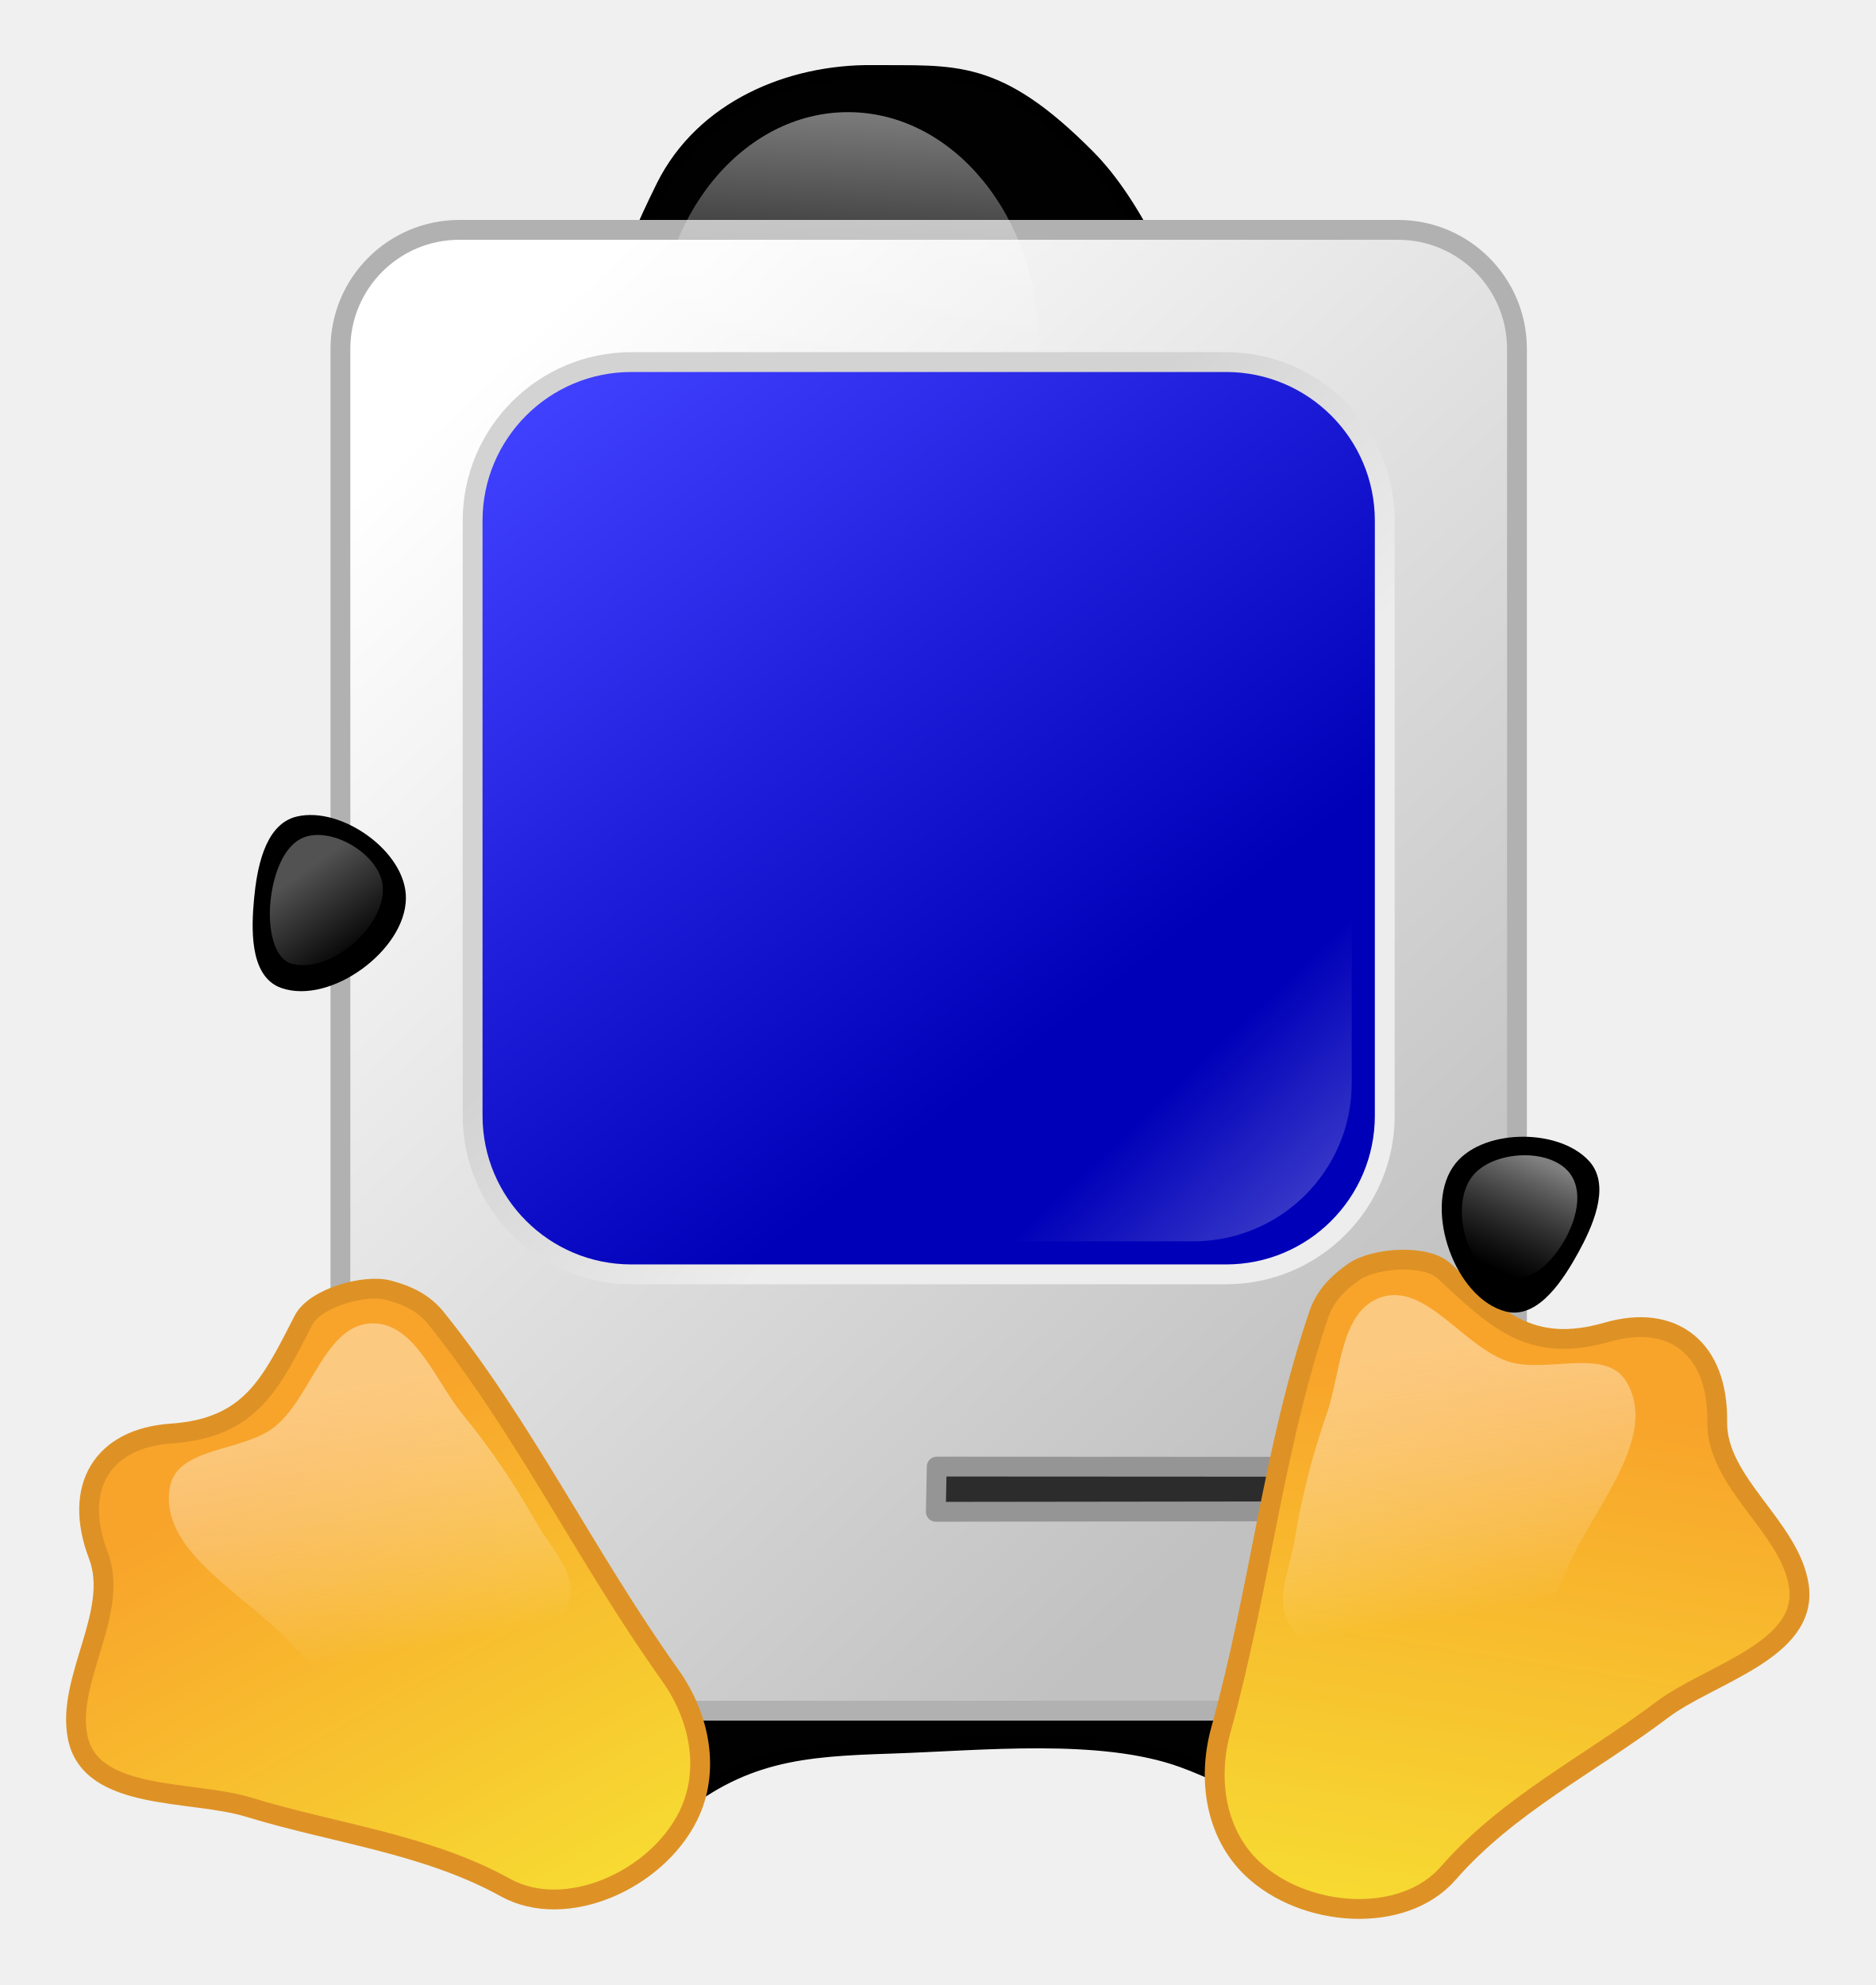
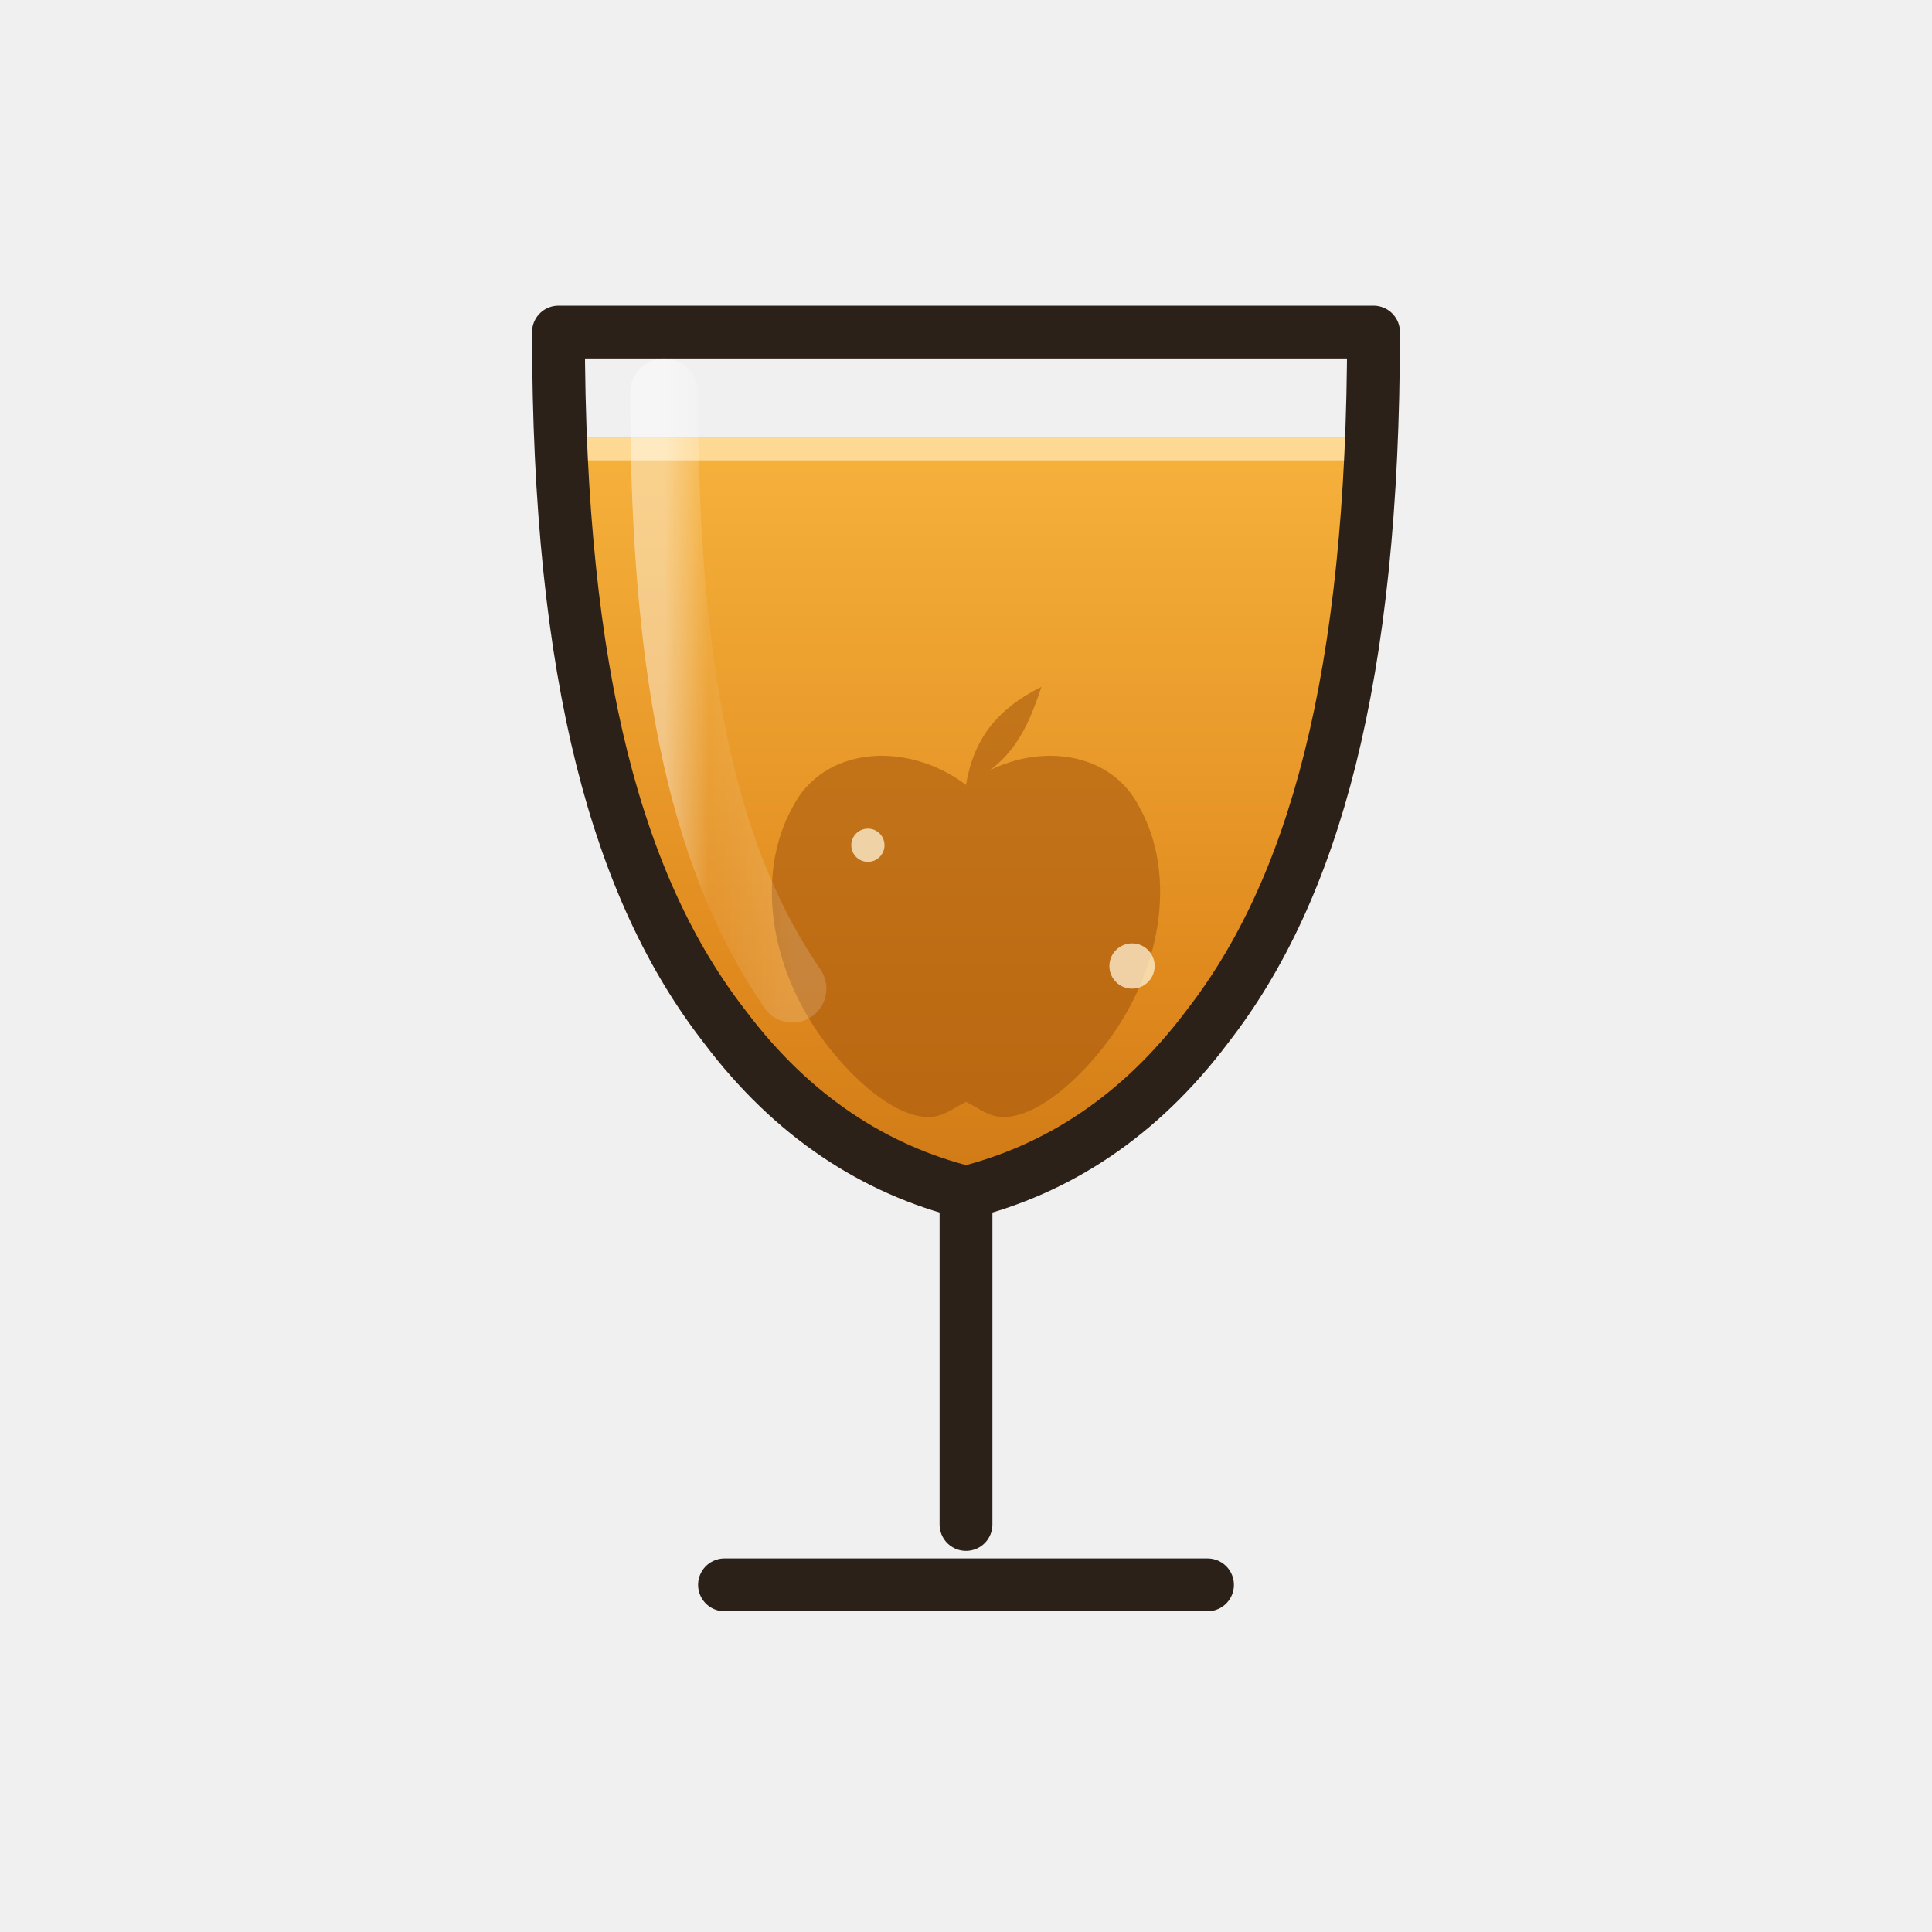
- <svg xmlns="http://www.w3.org/2000/svg" xmlns:xlink="http://www.w3.org/1999/xlink" width="141.874" height="150.136" id="svg4249" version="1.1">
-   <defs id="defs4251">
-     <linearGradient id="linearGradient5059">
-       <stop style="stop-color:#d3d3d3;stop-opacity:1;" offset="0" id="stop5061" />
-       <stop style="stop-color:#ededed;stop-opacity:1;" offset="1" id="stop5063" />
+ <svg xmlns="http://www.w3.org/2000/svg" viewBox="0 0 256 256" width="256" height="256" role="img" aria-labelledby="title desc">
+   <defs>
+     <linearGradient id="cider" x1="0" y1="0" x2="0" y2="1">
+       <stop offset="0" stop-color="#F6B23C" />
+       <stop offset="0.55" stop-color="#E08A1E" />
+       <stop offset="1" stop-color="#C06A10" />
    </linearGradient>
-     <linearGradient gradientTransform="matrix(-0.8260983,-0.563526,-0.563526,0.8260983,546.6832,882.7086)" xlink:href="#linearGradient4457-1-5-04-7" id="linearGradient4463-7-9-5-6" x1="417.092" y1="-279.726" x2="415.443" y2="-270.978" gradientUnits="userSpaceOnUse" />
-     <linearGradient id="linearGradient4457-1-5-04-7">
-       <stop style="stop-color:#808080;stop-opacity:1;" offset="0" id="stop4459-5-8-3-5" />
-       <stop style="stop-color:#525252;stop-opacity:0;" offset="1" id="stop4461-8-1-0-7" />
+     <linearGradient id="glass" x1="0" y1="0" x2="1" y2="0">
+       <stop offset="0" stop-color="#ffffff" stop-opacity="0.42" />
+       <stop offset="0.35" stop-color="#ffffff" stop-opacity="0.06" />
+       <stop offset="1" stop-color="#ffffff" stop-opacity="0.16" />
    </linearGradient>
-     <linearGradient gradientTransform="translate(-147.0867,678.1938)" xlink:href="#linearGradient4332-6-98-7" id="linearGradient4338-1-0-9" x1="456.855" y1="-233.567" x2="456.851" y2="-232.585" gradientUnits="userSpaceOnUse" />
-     <linearGradient id="linearGradient4332-6-98-7">
-       <stop style="stop-color:#484848;stop-opacity:1;" offset="0" id="stop4334-8-6-0" />
-       <stop style="stop-color:#a1a1a1;stop-opacity:1;" offset="1" id="stop4336-5-8-2" />
-     </linearGradient>
-     <linearGradient gradientTransform="translate(-246.0591,133.6227)" xlink:href="#linearGradient5972-2" id="linearGradient5981-7" gradientUnits="userSpaceOnUse" x1="587.12" y1="310.615" x2="587.13" y2="308.2" />
-     <linearGradient id="linearGradient5972-2">
-       <stop style="stop-color:#2e2e2e;stop-opacity:1;" offset="0" id="stop5974-3" />
-       <stop style="stop-color:#222222;stop-opacity:1;" offset="1" id="stop5976-3" />
-     </linearGradient>
-     <linearGradient xlink:href="#linearGradient4457-5-5-7" id="linearGradient4463-5-0-8" x1="414.583" y1="-277.762" x2="419.009" y2="-271.552" gradientUnits="userSpaceOnUse" gradientTransform="translate(-148.1127,672.4079)" />
-     <linearGradient id="linearGradient4457-5-5-7">
-       <stop style="stop-color:#525252;stop-opacity:1;" offset="0" id="stop4459-7-9-9" />
-       <stop style="stop-color:#525252;stop-opacity:0;" offset="1" id="stop4461-3-3-3" />
-     </linearGradient>
-     <linearGradient gradientTransform="translate(-147.5668,672.9883)" xlink:href="#linearGradient4332-6-9-3-6" id="linearGradient4338-1-7-2-3" x1="456.855" y1="-233.567" x2="456.851" y2="-232.585" gradientUnits="userSpaceOnUse" />
-     <linearGradient id="linearGradient4332-6-9-3-6">
-       <stop style="stop-color:#484848;stop-opacity:1;" offset="0" id="stop4334-8-1-4-5" />
-       <stop style="stop-color:#a1a1a1;stop-opacity:1;" offset="1" id="stop4336-5-2-9-4" />
-     </linearGradient>
-     <linearGradient gradientTransform="translate(-147.8501,674.3595)" xlink:href="#linearGradient4332-6-9-1" id="linearGradient4338-1-7-9" x1="456.855" y1="-233.567" x2="456.851" y2="-232.585" gradientUnits="userSpaceOnUse" />
-     <linearGradient id="linearGradient4332-6-9-1">
-       <stop style="stop-color:#484848;stop-opacity:1;" offset="0" id="stop4334-8-1-1" />
-       <stop style="stop-color:#a1a1a1;stop-opacity:1;" offset="1" id="stop4336-5-2-7" />
-     </linearGradient>
-     <linearGradient gradientTransform="matrix(-1,0,0,1,401.5071,715.6076)" xlink:href="#linearGradient4122-3-9-3-8-8" id="linearGradient4120-2-7-5-7-9" gradientUnits="userSpaceOnUse" x1="128.211" y1="-282.507" x2="124.463" y2="-262.415" />
-     <linearGradient id="linearGradient4122-3-9-3-8-8">
-       <stop id="stop4124-0-7-6-7-2" offset="0" style="stop-color:#ffe1b6;stop-opacity:0.876;" />
-       <stop id="stop4126-2-1-4-0-9" offset="1" style="stop-color:#ffffff;stop-opacity:0;" />
-     </linearGradient>
-     <linearGradient gradientTransform="matrix(0.9982757,0,0,0.9969855,-149.1245,671.6534)" y2="-261.962" x2="482.651" y1="-241.988" x1="501.637" gradientUnits="userSpaceOnUse" id="linearGradient4367-2-1-3" xlink:href="#linearGradient4386-8-5-51" />
-     <linearGradient id="linearGradient4386-8-5-51">
-       <stop style="stop-color:#ffffff;stop-opacity:0.453;" offset="0" id="stop4388-9-1-2" />
-       <stop id="stop4390-7-6-7" offset="1" style="stop-color:#ffffff;stop-opacity:0;" />
-     </linearGradient>
-     <linearGradient xlink:href="#linearGradient4122-5-3-6-4" id="linearGradient4120-8-2-73-9" gradientUnits="userSpaceOnUse" x1="128.211" y1="-282.507" x2="124.463" y2="-262.415" gradientTransform="matrix(0.9396926,-0.3420201,0.3420201,0.9396926,323.6624,740.8215)" />
-     <linearGradient id="linearGradient4122-5-3-6-4">
-       <stop id="stop4124-2-5-9-5" offset="0" style="stop-color:#ffe1b6;stop-opacity:0.876;" />
-       <stop id="stop4126-29-7-6-5" offset="1" style="stop-color:#ffffff;stop-opacity:0;" />
-     </linearGradient>
-     <linearGradient gradientTransform="matrix(1.000616,0,0,1.000429,-147.8319,674.9654)" xlink:href="#linearGradient4342-5-3-3" id="linearGradient4348-1-4-3" x1="432.516" y1="-316.124" x2="469.906" y2="-267.274" gradientUnits="userSpaceOnUse" />
-     <linearGradient id="linearGradient4342-5-3-3">
-       <stop id="stop4350-1-3-1" offset="0" style="stop-color:#4040ff;stop-opacity:1;" />
-       <stop style="stop-color:#0000b9;stop-opacity:1;" offset="1" id="stop4346-3-0-43" />
-     </linearGradient>
-     <linearGradient xlink:href="#linearGradient4059-3-8-7-4" id="linearGradient4065-07-4-8-5" x1="112.541" y1="-244.541" x2="131.899" y2="-279.253" gradientUnits="userSpaceOnUse" gradientTransform="matrix(0.9396926,-0.3420201,0.3420201,0.9396926,323.6624,740.8215)" />
-     <linearGradient id="linearGradient4059-3-8-7-4">
-       <stop style="stop-color:#f7da32;stop-opacity:1;" offset="0" id="stop4061-1-7-3-8" />
-       <stop style="stop-color:#f8a42b;stop-opacity:1;" offset="1" id="stop4063-4-2-1-4" />
-     </linearGradient>
-     <linearGradient xlink:href="#linearGradient5987-5" id="linearGradient5944-5" x1="581.869" y1="305.204" x2="581.87" y2="311.61" gradientUnits="userSpaceOnUse" gradientTransform="matrix(1.002565,0,0,1.105997,-252.0058,100.4829)" />
-     <linearGradient id="linearGradient5987-5">
-       <stop style="stop-color:#2c2c2c;stop-opacity:1;" offset="0" id="stop5989-2" />
-       <stop id="stop5991-1" offset="0.428" style="stop-color:#2c2c2c;stop-opacity:1;" />
-       <stop style="stop-color:#2c2c2c;stop-opacity:1;" offset="0.43" id="stop5993-7" />
-       <stop id="stop5997-7" offset="0.656" style="stop-color:#2c2c2c;stop-opacity:1;" />
-       <stop style="stop-color:#2c2c2c;stop-opacity:1;" offset="0.658" id="stop5999-3" />
-       <stop style="stop-color:#424242;stop-opacity:1;" offset="1" id="stop5995-6" />
-     </linearGradient>
-     <linearGradient xlink:href="#linearGradient4079-3-6-7-3" id="linearGradient4085-3-8-5-8" x1="90.589" y1="-354.454" x2="91.455" y2="-374.322" gradientUnits="userSpaceOnUse" />
-     <linearGradient id="linearGradient4079-3-6-7-3">
-       <stop style="stop-color:#ffffff;stop-opacity:0;" offset="0" id="stop4081-9-2-2-4" />
-       <stop style="stop-color:#ffffff;stop-opacity:0.481;" offset="1" id="stop4083-3-4-6-6" />
-     </linearGradient>
-     <linearGradient gradientTransform="matrix(-1,0,0,1,401.5071,715.6076)" y2="-279.253" x2="131.899" y1="-244.541" x1="112.541" gradientUnits="userSpaceOnUse" id="linearGradient4148-6-5-0-6" xlink:href="#linearGradient4059-0-6-4-8-2" />
-     <linearGradient id="linearGradient4059-0-6-4-8-2">
-       <stop style="stop-color:#f7da32;stop-opacity:1;" offset="0" id="stop4061-6-8-8-8-6" />
-       <stop style="stop-color:#f8a42b;stop-opacity:1;" offset="1" id="stop4063-7-8-0-5-9" />
-     </linearGradient>
-     <linearGradient gradientTransform="matrix(0.9992963,0,0,1.000061,-147.2382,674.8694)" xlink:href="#linearGradient4312-5-6-8" id="linearGradient4318-5-5-54" x1="423.936" y1="-314.382" x2="494.409" y2="-239.822" gradientUnits="userSpaceOnUse" />
-     <linearGradient id="linearGradient4312-5-6-8">
-       <stop style="stop-color:#ffffff;stop-opacity:1;" offset="0" id="stop4314-6-8-8" />
-       <stop style="stop-color:#c1c1c1;stop-opacity:1" offset="1" id="stop4316-2-4-2" />
-     </linearGradient>
-     <linearGradient xlink:href="#linearGradient5059" id="linearGradient5065" x1="314.765" y1="374.117" x2="332.939" y2="391.441" gradientUnits="userSpaceOnUse" />
+     <clipPath id="bowl">
+       <path d="M74 44 h108 c0 46 -8 74 -22 92 c-9 12 -20 19 -32 22 c-12 -3 -23 -10 -32 -22                c-14 -18 -22 -46 -22 -92 z" />
+     </clipPath>
  </defs>
-   <g id="layer1" transform="translate(-243.3489,-328.8477)">
-     <path style="fill:#ffffff;fill-opacity:1;stroke:none" d="m 303.195,392.607 c -8.398,8.823 -10.047,21.544 -12.793,32.972 -1.297,4.948 -1.928,10.208 -0.127,15.127 2.083,6.707 7.154,13.4 14.553,13.97 6.373,0.74 12.881,1.044 19.264,0.289 8.236,-2.073 13.808,-10.692 13.155,-19.172 -0.407,-14.303 -4.808,-28.165 -10.349,-41.2 -2.179,-4.969 -7.973,-5.692 -12.416,-7.46 -4.489,-0.937 -8.576,2.159 -11.288,5.474 z" id="path4087-7-0-4-1-9" />
-     <path style="fill:#000100;fill-opacity:1;stroke:#000000;stroke-width:1px;stroke-linecap:butt;stroke-linejoin:miter;stroke-opacity:1" d="m 286.328,361.649 c -2.334,7.051 -4.176,14.501 -5.108,23.983 -0.932,9.481 -1.907,23.107 -2.939,32.527 -1.032,9.419 -3.806,15.885 -6.978,22.88 -3.172,6.995 -3.54,16.143 2.148,21.279 5.687,5.136 14.973,8.648 20.467,3.917 5.494,-4.731 10.178,-5.037 16.882,-5.255 6.705,-0.218 15.833,-1.192 21.989,1.054 6.157,2.246 11.891,7.041 16.776,1.606 4.885,-5.436 7.279,-9.645 3.81,-19.937 -3.47,-10.292 -17.824,-26.856 -18.278,-38.926 -0.454,-12.07 1.946,-16.29 2.323,-27.406 0.377,-11.116 -4.768,-29.673 -11.713,-36.681 -6.945,-7.008 -10.137,-6.359 -16.371,-6.419 -6.234,-0.061 -12.867,2.668 -15.851,8.66 -2.984,5.992 -4.822,11.669 -7.156,18.72 z" id="path3844-8-9-2-7-4" />
-     <path style="fill:#ffffff;fill-opacity:1;stroke:none" d="m 302.912,393.978 c -8.398,8.823 -10.047,21.544 -12.793,32.972 -1.297,4.948 -1.928,10.208 -0.127,15.127 2.083,6.707 7.154,13.4 14.553,13.97 6.373,0.74 12.881,1.044 19.264,0.289 8.236,-2.073 13.808,-10.692 13.155,-19.172 -0.407,-14.303 -4.808,-28.165 -10.349,-41.2 -2.179,-4.969 -7.973,-5.692 -12.416,-7.46 -4.489,-0.937 -8.576,2.159 -11.288,5.474 z" id="path4087-7-0-4-7" />
-     <path style="fill:#ffffff;fill-opacity:1;stroke:none" d="m 302.925,395.063 c -8.398,8.823 -10.047,21.544 -12.793,32.972 -1.297,4.948 -1.928,10.208 -0.127,15.127 2.083,6.707 7.154,13.4 14.553,13.97 6.373,0.74 12.881,1.044 19.264,0.289 8.236,-2.073 13.808,-10.692 13.155,-19.172 -0.407,-14.303 -4.808,-28.165 -10.349,-41.2 -2.179,-4.969 -7.973,-5.692 -12.416,-7.46 -4.489,-0.937 -8.576,2.159 -11.288,5.474 z" id="path4087-7-0-1-3" />
-     <rect style="fill:url(#linearGradient4318-5-5-54);fill-opacity:1;stroke:#b1b1b1;stroke-width:1.5;stroke-miterlimit:4;stroke-opacity:1;stroke-dasharray:none" id="rect3836-9-4-9-8-1" width="89" height="112" x="269.099" y="346.234" ry="9.001" rx="8.994" />
-     <path style="fill:url(#linearGradient4148-6-5-0-6);fill-opacity:1;stroke:#de9225;stroke-width:1.5;stroke-linecap:butt;stroke-linejoin:miter;stroke-miterlimit:4;stroke-opacity:1;stroke-dasharray:none" d="m 266.31,428.695 c -2.455,4.772 -3.968,8.165 -10.02,8.58 -5.178,0.355 -7.467,4.045 -5.5,9.214 1.64,4.31 -2.455,9.36 -1.562,13.764 0.984,4.858 8.628,3.962 12.918,5.278 6.491,1.992 13.425,2.76 19.446,6.088 4.544,2.511 11.417,-0.553 13.822,-5.434 1.661,-3.372 0.913,-7.427 -1.381,-10.648 -6.433,-9.031 -11.005,-18.647 -17.694,-26.976 -0.938,-1.168 -2.171,-1.747 -3.596,-2.127 -1.813,-0.484 -5.575,0.593 -6.433,2.261 z" id="path3049-8-5-1-0-7-1-8" />
-     <path style="fill:url(#linearGradient4085-3-8-5-8);fill-opacity:1;stroke:none" id="path4075-2-6-5-1" d="m 103.841,-356.545 a 14.461,17.731 0 0 1 -14.461,17.731 14.461,17.731 0 0 1 -14.461,-17.731 14.461,17.731 0 0 1 14.461,-17.731 14.461,17.731 0 0 1 14.461,17.731 z" transform="translate(218.1142,711.6061)" />
-     <path style="fill:url(#linearGradient5944-5);fill-opacity:1;stroke:#959595;stroke-width:1.5;stroke-linejoin:round;stroke-miterlimit:4;stroke-opacity:1;stroke-dasharray:none" d="m 340.559,439.788 -0.055,3.373 -26.365,0.033 0.069,-3.42 z" id="rect4320-9-2-3-6" />
-     <path style="fill:url(#linearGradient4065-07-4-8-5);fill-opacity:1;stroke:#de9225;stroke-width:1.5;stroke-linecap:butt;stroke-linejoin:miter;stroke-miterlimit:4;stroke-opacity:1;stroke-dasharray:none" d="m 352.577,424.972 c 3.939,3.644 6.521,6.315 12.35,4.635 4.988,-1.437 8.4,1.248 8.319,6.777 -0.067,4.611 5.508,7.956 6.175,12.4 0.737,4.902 -6.753,6.674 -10.334,9.378 -5.419,4.092 -11.671,7.185 -16.191,12.371 -3.411,3.914 -10.918,3.385 -14.847,-0.379 -2.714,-2.6 -3.398,-6.667 -2.344,-10.478 2.956,-10.687 3.964,-21.287 7.401,-31.401 0.482,-1.418 1.443,-2.384 2.651,-3.229 1.538,-1.075 5.441,-1.35 6.818,-0.076 z" id="path3049-8-5-11-1-7-0" />
-     <rect style="fill:url(#linearGradient4348-1-4-3);fill-opacity:1;stroke:url(#linearGradient5065);stroke-width:1.5;stroke-miterlimit:4;stroke-opacity:1;stroke-dasharray:none" id="rect3842-1-5-9-6-6" width="68.999" height="68.999" x="279.099" y="356.234" rx="12.007" ry="12.005" />
-     <path style="opacity:0.7;fill:url(#linearGradient4120-8-2-73-9);fill-opacity:1;stroke:none" d="m 341.246,445.498 c 0.545,-3.279 1.34,-6.533 2.447,-9.668 1.081,-3.059 1.007,-7.767 4.068,-8.843 3.404,-1.197 6.252,3.724 9.683,4.839 2.862,0.93 7.327,-1.078 8.904,1.484 2.548,4.14 -2.379,9.475 -4.34,13.923 -0.833,1.889 -1.456,4.129 -3.122,5.349 -3.202,2.345 -7.69,3.206 -11.615,2.619 -2.473,-0.37 -5.349,-1.509 -6.515,-3.721 -0.933,-1.77 0.162,-4.008 0.49,-5.981 z" id="path4097-8-4-3-9" />
-     <rect style="fill:url(#linearGradient4367-2-1-3);fill-opacity:1;stroke:none" id="rect3842-1-5-4-9-3-1" width="67" height="65" x="278.599" y="357.734" rx="11.979" ry="11.964" />
-     <path style="opacity:0.7;fill:url(#linearGradient4120-2-7-5-7-9);fill-opacity:1;stroke:none" d="m 283.978,444.108 c -1.634,-2.895 -3.494,-5.681 -5.606,-8.248 -2.062,-2.505 -3.603,-6.954 -6.847,-6.919 -3.608,0.04 -4.601,5.637 -7.444,7.859 -2.371,1.853 -7.254,1.493 -7.859,4.44 -0.978,4.762 5.476,8.09 8.84,11.599 1.429,1.49 2.781,3.382 4.763,3.958 3.811,1.108 8.323,0.383 11.81,-1.512 2.198,-1.194 4.511,-3.247 4.85,-5.725 0.271,-1.982 -1.523,-3.711 -2.506,-5.453 z" id="path4097-7-0-8-6-8" />
-     <flowRoot xml:space="preserve" id="flowRoot4019-8-1-5-8" style="font-style:normal;font-variant:normal;font-weight:500;font-stretch:normal;font-size:16px;line-height:125%;font-family:TlwgMono;-inkscape-font-specification:'TlwgMono Medium';text-align:center;letter-spacing:0px;word-spacing:0px;text-anchor:middle;fill:#000000;fill-opacity:1;stroke:none" transform="translate(482.2239,538.0513)">
-       <flowRegion id="flowRegion4021-2-2-2-8">
-         <rect id="rect4023-3-4-9-8" width="87.56" height="71.279" x="-198.892" y="-167.196" style="font-style:normal;font-variant:normal;font-weight:500;font-stretch:normal;font-size:16px;font-family:TlwgMono;-inkscape-font-specification:'TlwgMono Medium';text-align:center;text-anchor:middle" />
-       </flowRegion>
-       <flowPara style="font-style:normal;font-variant:normal;font-weight:bold;font-stretch:normal;font-size:16px;font-family:'Nimbus Mono L';-inkscape-font-specification:'Nimbus Mono L Bold';text-align:start;text-anchor:start;fill:#ffffff;fill-opacity:1" id="flowPara4037-6-8-8-2">$ dar</flowPara>
-       <flowPara style="font-style:normal;font-variant:normal;font-weight:bold;font-stretch:normal;font-size:16px;font-family:'Nimbus Mono L';-inkscape-font-specification:'Nimbus Mono L Bold';text-align:start;text-anchor:start;fill:#ffffff;fill-opacity:1" id="flowPara4482">  ling</flowPara>
-     </flowRoot>
-     <path style="fill:#000000;fill-opacity:1;stroke:#000000;stroke-width:1px;stroke-linecap:butt;stroke-linejoin:miter;stroke-opacity:1" d="m 265.888,391.1 c -2.073,0.504 -2.617,3.622 -2.82,5.745 -0.205,2.15 -0.33,5.529 1.705,6.25 3.399,1.204 8.756,-2.712 8.781,-6.317 0.022,-3.18 -4.577,-6.43 -7.667,-5.678 z" id="path4432-8-1-9" />
-     <rect style="opacity:0;fill:url(#linearGradient4338-1-7-9);fill-opacity:1;stroke:none" id="rect4330-3-6-1" width="48.712" height="1.12" x="283.519" y="440.838" ry="0.537" />
-     <rect style="opacity:0;fill:url(#linearGradient4338-1-7-2-3);fill-opacity:1;stroke:none" id="rect4330-3-6-7-1" width="48.712" height="1.12" x="283.803" y="439.467" ry="0.537" />
-     <path style="fill:url(#linearGradient4463-5-0-8);fill-opacity:1;stroke:none" d="m 266.647,392.085 c -1.976,0.484 -2.759,3.353 -2.872,5.384 -0.086,1.535 0.213,3.913 1.704,4.285 2.897,0.722 6.984,-2.811 6.83,-5.793 -0.118,-2.284 -3.44,-4.42 -5.662,-3.876 z" id="path4432-5-3-5-2" />
-     <path style="opacity:0;fill:url(#linearGradient5981-7);fill-opacity:1;stroke:none" d="m 319.258,441.659 30.978,0 0.044,2.822 -9.514,-0.024 -0.024,-1.366 -21.484,0 0,0 z" id="rect5970-7" />
-     <rect style="opacity:0;fill:url(#linearGradient4338-1-0-9);fill-opacity:1;stroke:none" id="rect4330-3-7-1" width="48.712" height="1.12" x="284.283" y="444.672" ry="0.537" />
-     <path style="fill:#000000;fill-opacity:1;stroke:#000000;stroke-width:1px;stroke-linecap:butt;stroke-linejoin:miter;stroke-opacity:1" d="m 363.202,417.02 c 1.428,1.585 0.121,4.467 -0.908,6.335 -1.042,1.891 -2.843,4.754 -4.931,4.202 -3.486,-0.921 -5.705,-7.174 -3.694,-10.167 1.774,-2.639 7.404,-2.733 9.533,-0.37 z" id="path4432-2-9-6-9" />
-     <path style="fill:url(#linearGradient4463-7-9-5-6);fill-opacity:1;stroke:none" d="m 360.15,424.616 c -1.03,0.92 -2.974,1.435 -4.094,0.628 -2.055,-1.48 -2.89,-5.529 -1.285,-7.488 1.541,-1.881 5.788,-2.116 7.293,-0.206 1.51,1.917 -0.094,5.44 -1.913,7.066 z" id="path4432-5-8-0-7-6" />
+   <g clip-path="url(#bowl)">
+     <rect x="70" y="58" width="116" height="128" fill="url(#cider)" />
+     <g fill="#A2540B" opacity="0.55">
+       <path d="M128 104 c-8 -6 -19 -5 -23 3 c-5 9 -3 22 5 32 c4 5 9 9 13 9 c2 0 3 -1 5 -2                c2 1 3 2 5 2 c4 0 9 -4 13 -9 c8 -10 10 -23 5 -32 c-4 -8 -15 -9 -23 -3 z" />
+       <path d="M128 104 c1 -6 4 -10 10 -13 c-2 6 -4 10 -10 13 z" />
+     </g>
+     <g fill="#FFF3D6" opacity="0.75">
+       <circle cx="104" cy="150" r="4" />
+       <circle cx="150" cy="128" r="3" />
+       <circle cx="115" cy="112" r="2.2" />
+     </g>
+     <rect x="70" y="58" width="116" height="3" fill="#FFE1A3" opacity="0.85" />
  </g>
+   <g fill="none" stroke="#2B2118" stroke-width="7" stroke-linecap="round" stroke-linejoin="round">
+     <path d="M74 44 h108 c0 46 -8 74 -22 92 c-9 12 -20 19 -32 22 c-12 -3 -23 -10 -32 -22              c-14 -18 -22 -46 -22 -92 z" />
+     <path d="M128 158 v44" />
+     <path d="M96 210 h64" />
+   </g>
+   <path d="M88 52 c0 40 6 63 17 79" fill="none" stroke="url(#glass)" stroke-width="9" stroke-linecap="round" />
</svg>
